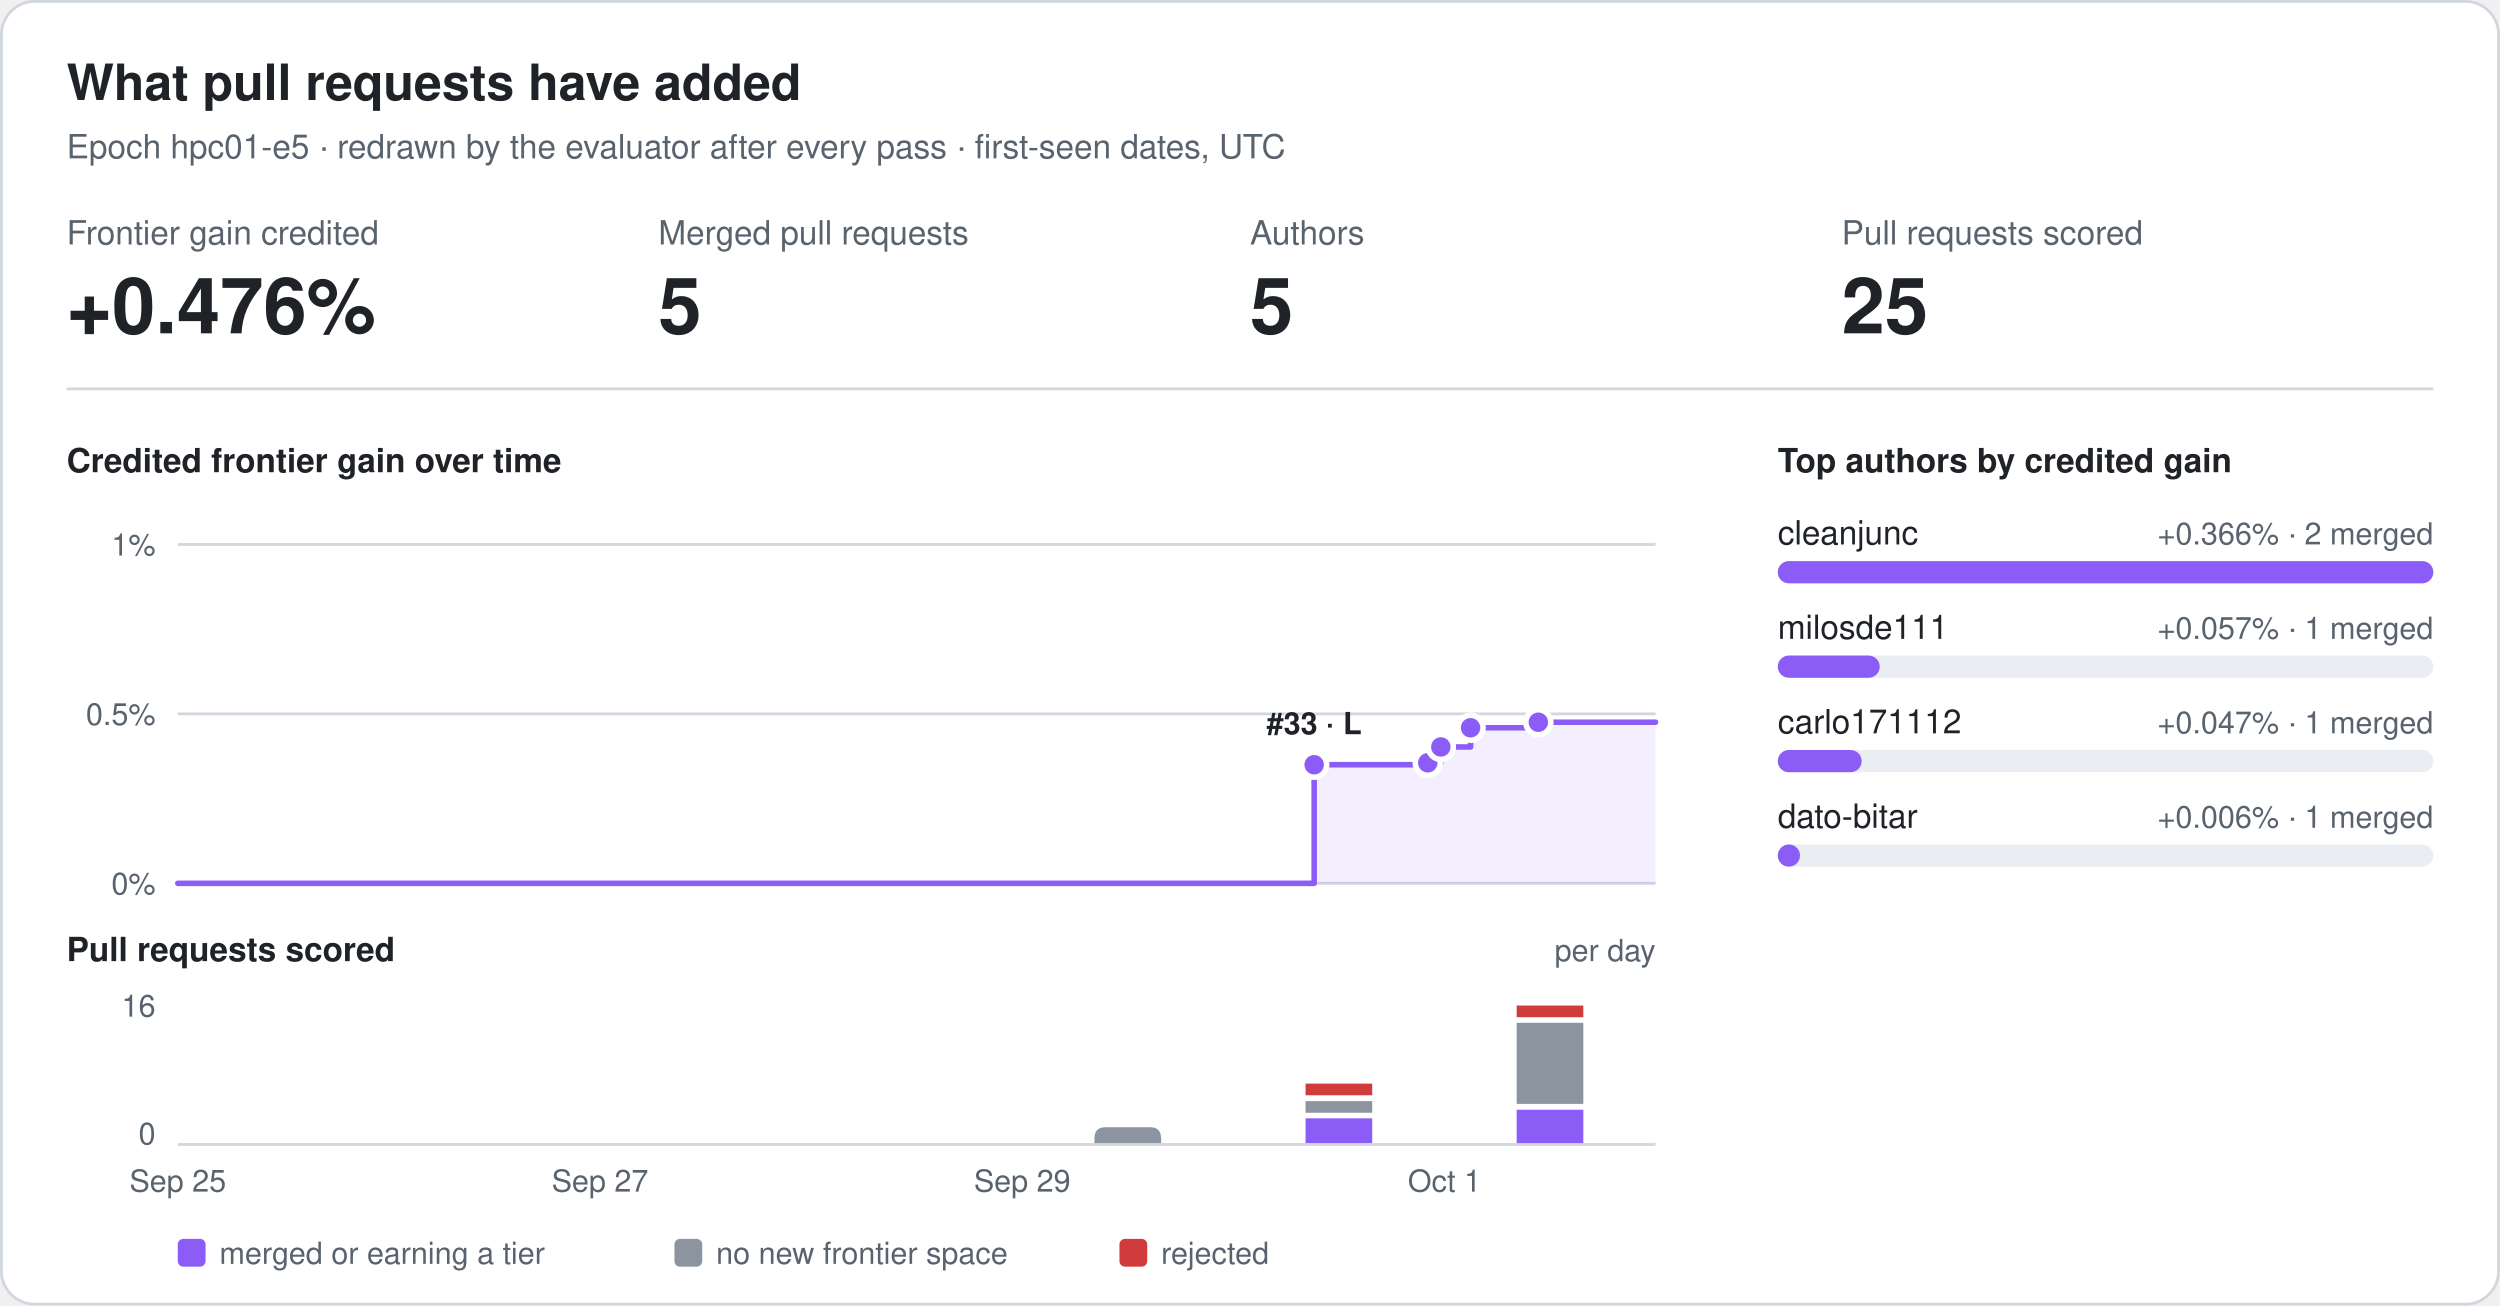
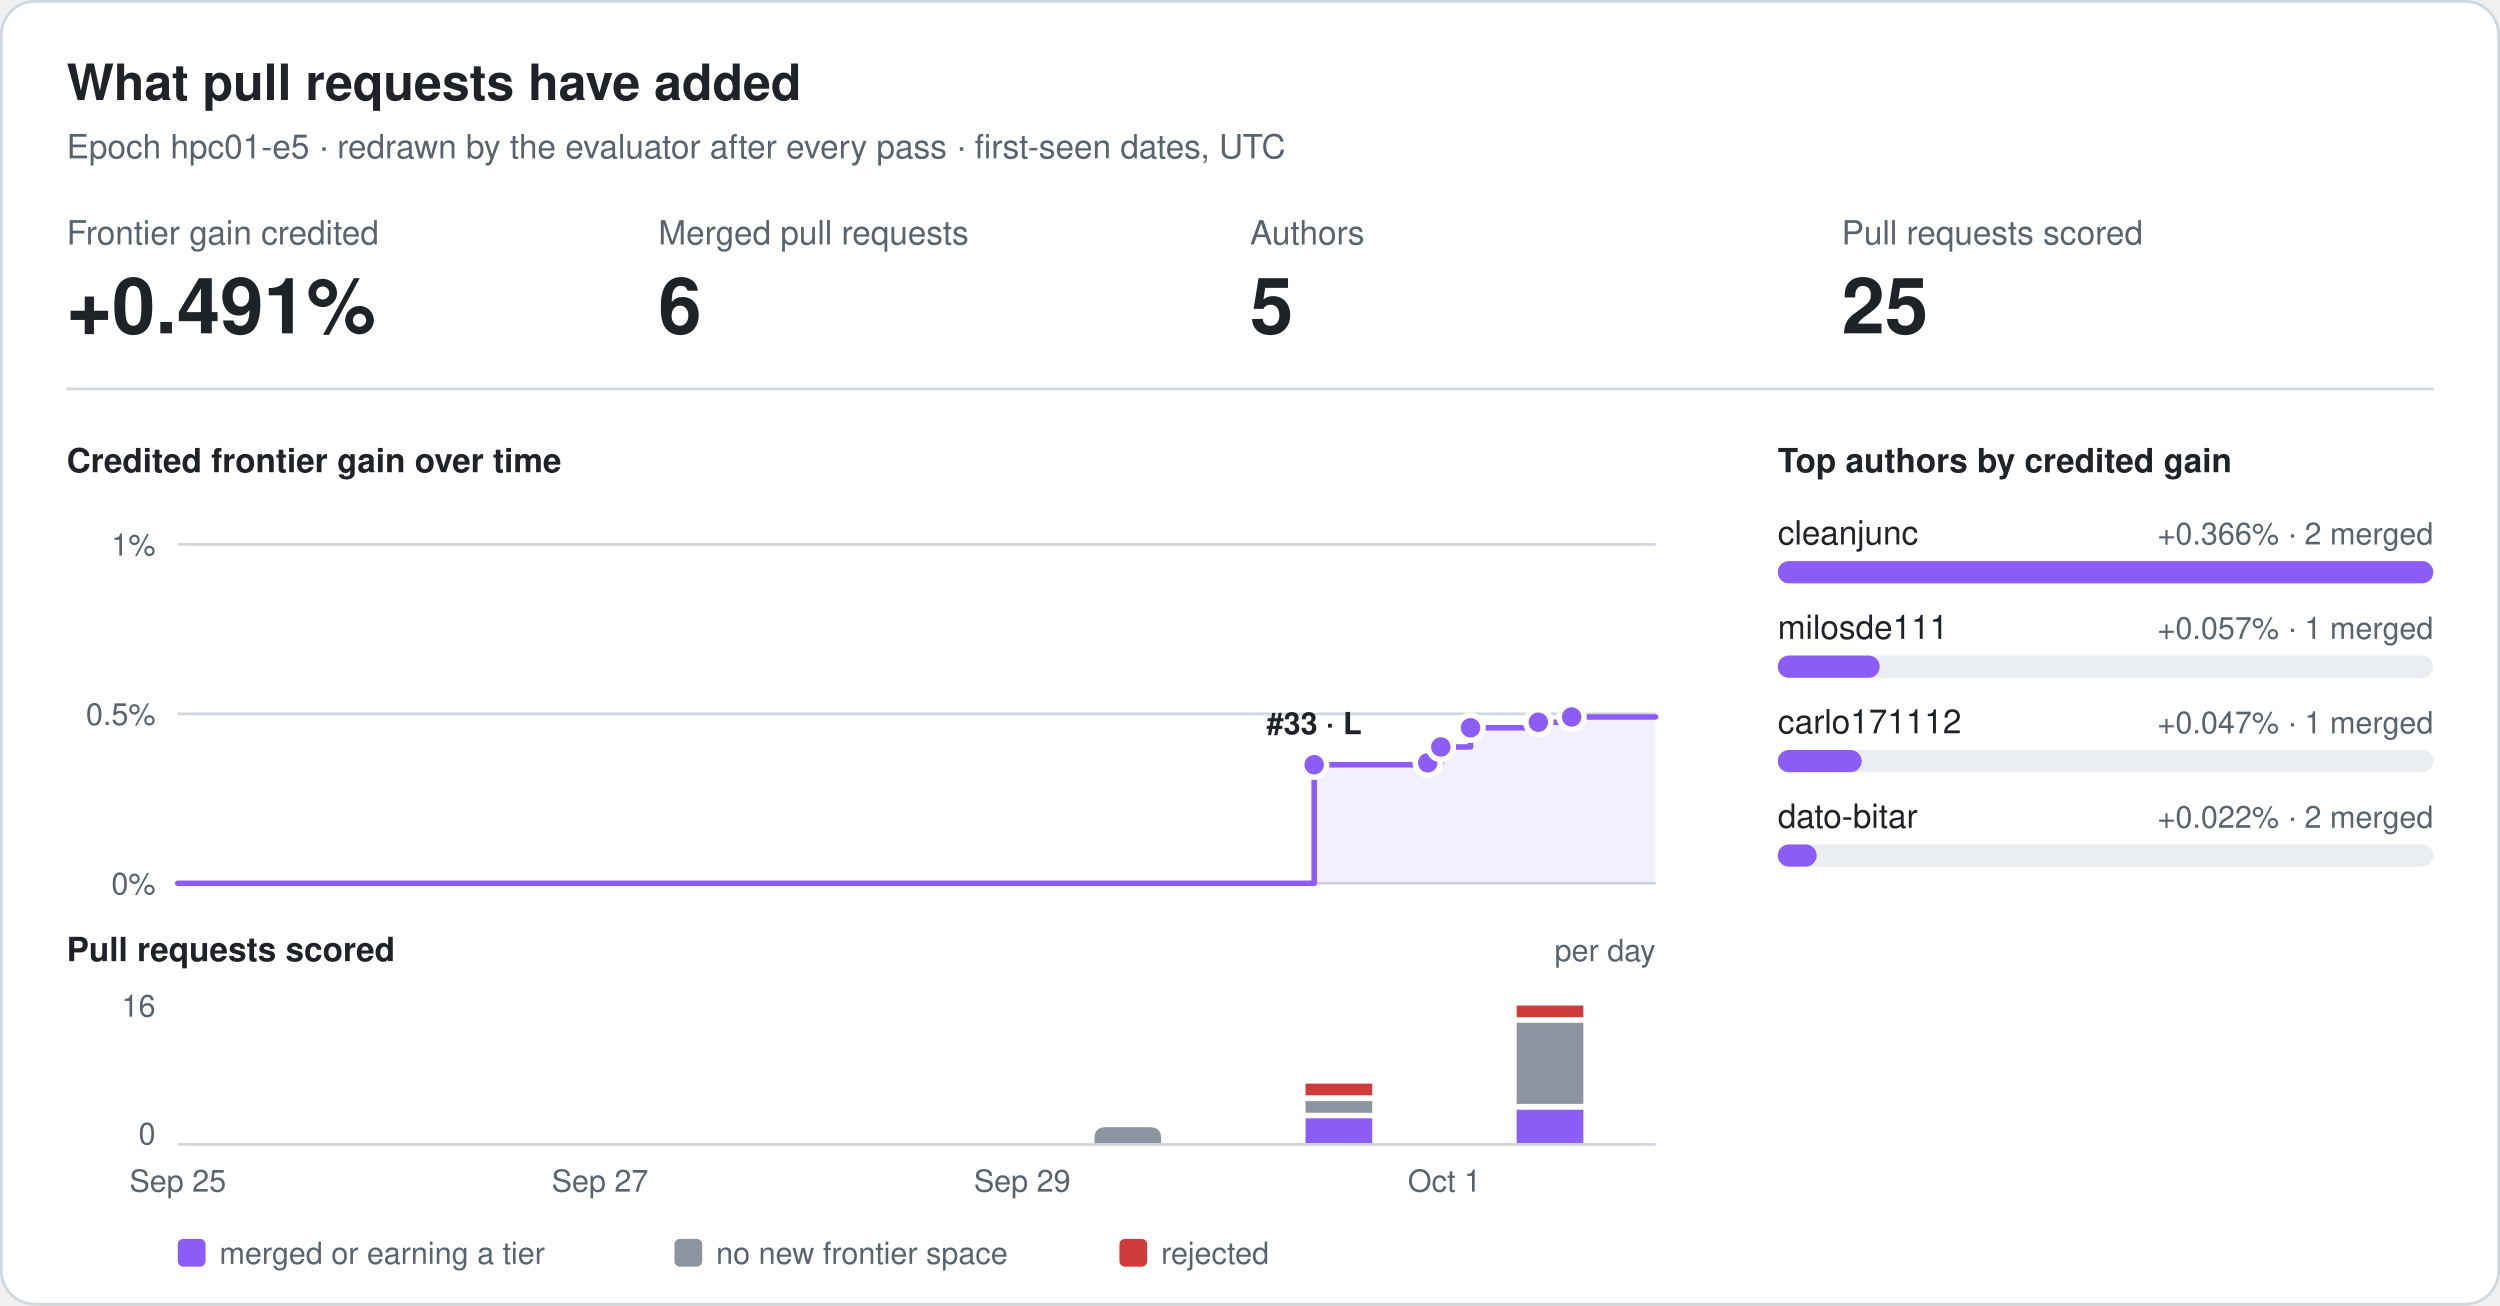
- <svg xmlns="http://www.w3.org/2000/svg" width="900" height="470" viewBox="0 0 900 470" font-family="-apple-system,BlinkMacSystemFont,'Segoe UI',Helvetica,Arial,sans-serif" role="img" aria-label="Frontier gain credited to merged pull requests: +0.476% from 5 merges, 25 pull requests scored">
+ <svg xmlns="http://www.w3.org/2000/svg" width="900" height="470" viewBox="0 0 900 470" font-family="-apple-system,BlinkMacSystemFont,'Segoe UI',Helvetica,Arial,sans-serif" role="img" aria-label="Frontier gain credited to merged pull requests: +0.491% from 6 merges, 25 pull requests scored">
  <style>
.bg{fill:#ffffff;stroke:#d0d7de}.t{fill:#1f2328}.m{fill:#59636e}.rule{stroke:#d0d7de}.ring{stroke:#ffffff}
.acc{fill:#8b5cf6}.accl{stroke:#8b5cf6}.wash{fill:#8b5cf6;fill-opacity:.1}.gry{fill:#8c959f}.rej{fill:#d03b3b}.track{fill:#eaeef2}.tk{stroke:#1f2328}
@media (prefers-color-scheme: dark){
.bg{fill:#0d1117;stroke:#30363d}.t{fill:#e6edf3}.m{fill:#9198a1}.rule{stroke:#30363d}.ring{stroke:#0d1117}
.acc{fill:#9a75f8}.accl{stroke:#9a75f8}.wash{fill:#9a75f8;fill-opacity:.14}.gry{fill:#9198a1}.rej{fill:#e5534b}.track{fill:#21262d}.tk{stroke:#e6edf3}}
</style>
  <rect class="bg" x="0.5" y="0.5" width="899" height="469" rx="12" />
  <text x="24.0" y="36.0" class="t" font-size="18" font-weight="600" text-anchor="start">What pull requests have added</text>
  <text x="24.0" y="57.0" class="m" font-size="12" font-weight="400" text-anchor="start">Epoch hpc01-e5 · redrawn by the evaluator after every pass · first-seen dates, UTC</text>
  <text x="24.0" y="88.0" class="m" font-size="12" font-weight="400" text-anchor="start">Frontier gain credited</text>
-   <text x="24.0" y="120.0" class="t" font-size="28" font-weight="600" text-anchor="start">+0.476%</text>
+   <text x="24.0" y="120.0" class="t" font-size="28" font-weight="600" text-anchor="start">+0.491%</text>
  <text x="237.0" y="88.0" class="m" font-size="12" font-weight="400" text-anchor="start">Merged pull requests</text>
-   <text x="237.0" y="120.0" class="t" font-size="28" font-weight="600" text-anchor="start">5</text>
+   <text x="237.0" y="120.0" class="t" font-size="28" font-weight="600" text-anchor="start">6</text>
  <text x="450.0" y="88.0" class="m" font-size="12" font-weight="400" text-anchor="start">Authors</text>
  <text x="450.0" y="120.0" class="t" font-size="28" font-weight="600" text-anchor="start">5</text>
  <text x="663.0" y="88.0" class="m" font-size="12" font-weight="400" text-anchor="start">Pull requests scored</text>
  <text x="663.0" y="120.0" class="t" font-size="28" font-weight="600" text-anchor="start">25</text>
  <line class="rule" x1="24" x2="876" y1="140" y2="140" stroke-width="1" />
  <text x="24.0" y="170.0" class="t" font-size="12" font-weight="600" text-anchor="start">Credited frontier gain over time</text>
  <text x="24.0" y="346.0" class="t" font-size="12" font-weight="600" text-anchor="start">Pull requests scored</text>
  <line class="rule" x1="64" x2="596" y1="318.0" y2="318.0" stroke-width="1" />
  <text x="56.0" y="322.0" class="m" font-size="11" font-weight="400" text-anchor="end">0%</text>
  <line class="rule" x1="64" x2="596" y1="257.0" y2="257.0" stroke-width="1" />
  <text x="56.0" y="261.0" class="m" font-size="11" font-weight="400" text-anchor="end">0.5%</text>
  <line class="rule" x1="64" x2="596" y1="196.0" y2="196.0" stroke-width="1" />
  <text x="56.0" y="200.0" class="m" font-size="11" font-weight="400" text-anchor="end">1%</text>
-   <polygon class="wash" points="64.0,318.0 473.1,318.0 473.1,275.3 514.0,275.3 514.0,274.6 518.7,274.6 518.7,268.9 529.4,268.9 529.4,262.0 553.8,262.0 553.8,260.0 596.0,260.0 596.0,318.0" />
-   <polyline class="accl" points="64.0,318.0 473.1,318.0 473.1,275.3 514.0,275.3 514.0,274.6 518.7,274.6 518.7,268.9 529.4,268.9 529.4,262.0 553.8,262.0 553.8,260.0 596.0,260.0" fill="none" stroke-width="2" stroke-linejoin="round" stroke-linecap="round" />
+   <polygon class="wash" points="64.0,318.0 473.1,318.0 473.1,275.3 514.0,275.3 514.0,274.6 518.7,274.6 518.7,268.9 529.4,268.9 529.4,262.0 553.8,262.0 553.8,260.0 565.8,260.0 565.8,258.1 596.0,258.1 596.0,318.0" />
+   <polyline class="accl" points="64.0,318.0 473.1,318.0 473.1,275.3 514.0,275.3 514.0,274.6 518.7,274.6 518.7,268.9 529.4,268.9 529.4,262.0 553.8,262.0 553.8,260.0 565.8,260.0 565.8,258.1 596.0,258.1" fill="none" stroke-width="2" stroke-linejoin="round" stroke-linecap="round" />
  <circle class="acc ring" cx="473.1" cy="275.3" r="4.5" stroke-width="2" />
  <circle class="acc ring" cx="514.0" cy="274.6" r="4.5" stroke-width="2" />
  <circle class="acc ring" cx="518.7" cy="268.9" r="4.5" stroke-width="2" />
  <circle class="acc ring" cx="529.4" cy="262.0" r="4.5" stroke-width="2" />
  <circle class="acc ring" cx="553.8" cy="260.0" r="4.5" stroke-width="2" />
+   <circle class="acc ring" cx="565.8" cy="258.1" r="4.5" stroke-width="2" />
  <text x="473.1" y="264.3" class="t" font-size="11" font-weight="600" text-anchor="middle">#33 · L</text>
  <path class="gry" d="M394.0,412.0V409.8Q394.0,405.8 398.0,405.8H414.0Q418.0,405.8 418.0,409.8V412.0Z" />
  <rect class="acc" x="470.0" y="402.6" width="24.0" height="9.4" />
  <rect class="gry" x="470.0" y="396.4" width="24.0" height="4.2" />
  <rect class="rej" x="470.0" y="390.1" width="24.0" height="4.2" />
  <rect class="acc" x="546.0" y="399.5" width="24.0" height="12.5" />
  <rect class="gry" x="546.0" y="368.2" width="24.0" height="29.2" />
  <rect class="rej" x="546.0" y="362.0" width="24.0" height="4.2" />
  <line class="rule" x1="64" x2="596" y1="412" y2="412" stroke-width="1" />
  <text x="56.0" y="366.0" class="m" font-size="11" font-weight="400" text-anchor="end">16</text>
  <text x="56.0" y="412.0" class="m" font-size="11" font-weight="400" text-anchor="end">0</text>
  <text x="596.0" y="346.0" class="m" font-size="11" font-weight="400" text-anchor="end">per day</text>
  <text x="64.0" y="429.0" class="m" font-size="11" font-weight="400" text-anchor="middle">Sep 25</text>
  <text x="216.0" y="429.0" class="m" font-size="11" font-weight="400" text-anchor="middle">Sep 27</text>
  <text x="368.0" y="429.0" class="m" font-size="11" font-weight="400" text-anchor="middle">Sep 29</text>
  <text x="520.0" y="429.0" class="m" font-size="11" font-weight="400" text-anchor="middle">Oct 1</text>
  <rect class="acc" x="64" y="446" width="10" height="10" rx="2" />
  <text x="79.0" y="455.0" class="m" font-size="11" font-weight="400" text-anchor="start">merged or earning a tier</text>
  <rect class="gry" x="242.8" y="446" width="10" height="10" rx="2" />
  <text x="257.8" y="455.0" class="m" font-size="11" font-weight="400" text-anchor="start">no new frontier space</text>
  <rect class="rej" x="403.0" y="446" width="10" height="10" rx="2" />
  <text x="418.0" y="455.0" class="m" font-size="11" font-weight="400" text-anchor="start">rejected</text>
  <text x="640.0" y="170.0" class="t" font-size="12" font-weight="600" text-anchor="start">Top authors by credited gain</text>
  <text x="640.0" y="196.0" class="t" font-size="12" font-weight="400" text-anchor="start">cleanjunc</text>
  <text x="876.0" y="196.0" class="m" font-size="11" font-weight="400" text-anchor="end">+0.366% · 2 merged</text>
  <rect class="track" x="640" y="202" width="236" height="8" rx="4" />
  <rect class="acc" x="640" y="202" width="236.0" height="8" rx="4" />
  <text x="640.0" y="230.0" class="t" font-size="12" font-weight="400" text-anchor="start">milosde111</text>
  <text x="876.0" y="230.0" class="m" font-size="11" font-weight="400" text-anchor="end">+0.057% · 1 merged</text>
  <rect class="track" x="640" y="236" width="236" height="8" rx="4" />
  <rect class="acc" x="640" y="236" width="36.7" height="8" rx="4" />
  <text x="640.0" y="264.0" class="t" font-size="12" font-weight="400" text-anchor="start">carlo171112</text>
  <text x="876.0" y="264.0" class="m" font-size="11" font-weight="400" text-anchor="end">+0.047% · 1 merged</text>
  <rect class="track" x="640" y="270" width="236" height="8" rx="4" />
  <rect class="acc" x="640" y="270" width="30.2" height="8" rx="4" />
  <text x="640.0" y="298.0" class="t" font-size="12" font-weight="400" text-anchor="start">dato-bitar</text>
-   <text x="876.0" y="298.0" class="m" font-size="11" font-weight="400" text-anchor="end">+0.006% · 1 merged</text>
+   <text x="876.0" y="298.0" class="m" font-size="11" font-weight="400" text-anchor="end">+0.022% · 2 merged</text>
  <rect class="track" x="640" y="304" width="236" height="8" rx="4" />
-   <rect class="acc" x="640" y="304" width="8.0" height="8" rx="4" />
+   <rect class="acc" x="640" y="304" width="14.0" height="8" rx="4" />
</svg>
